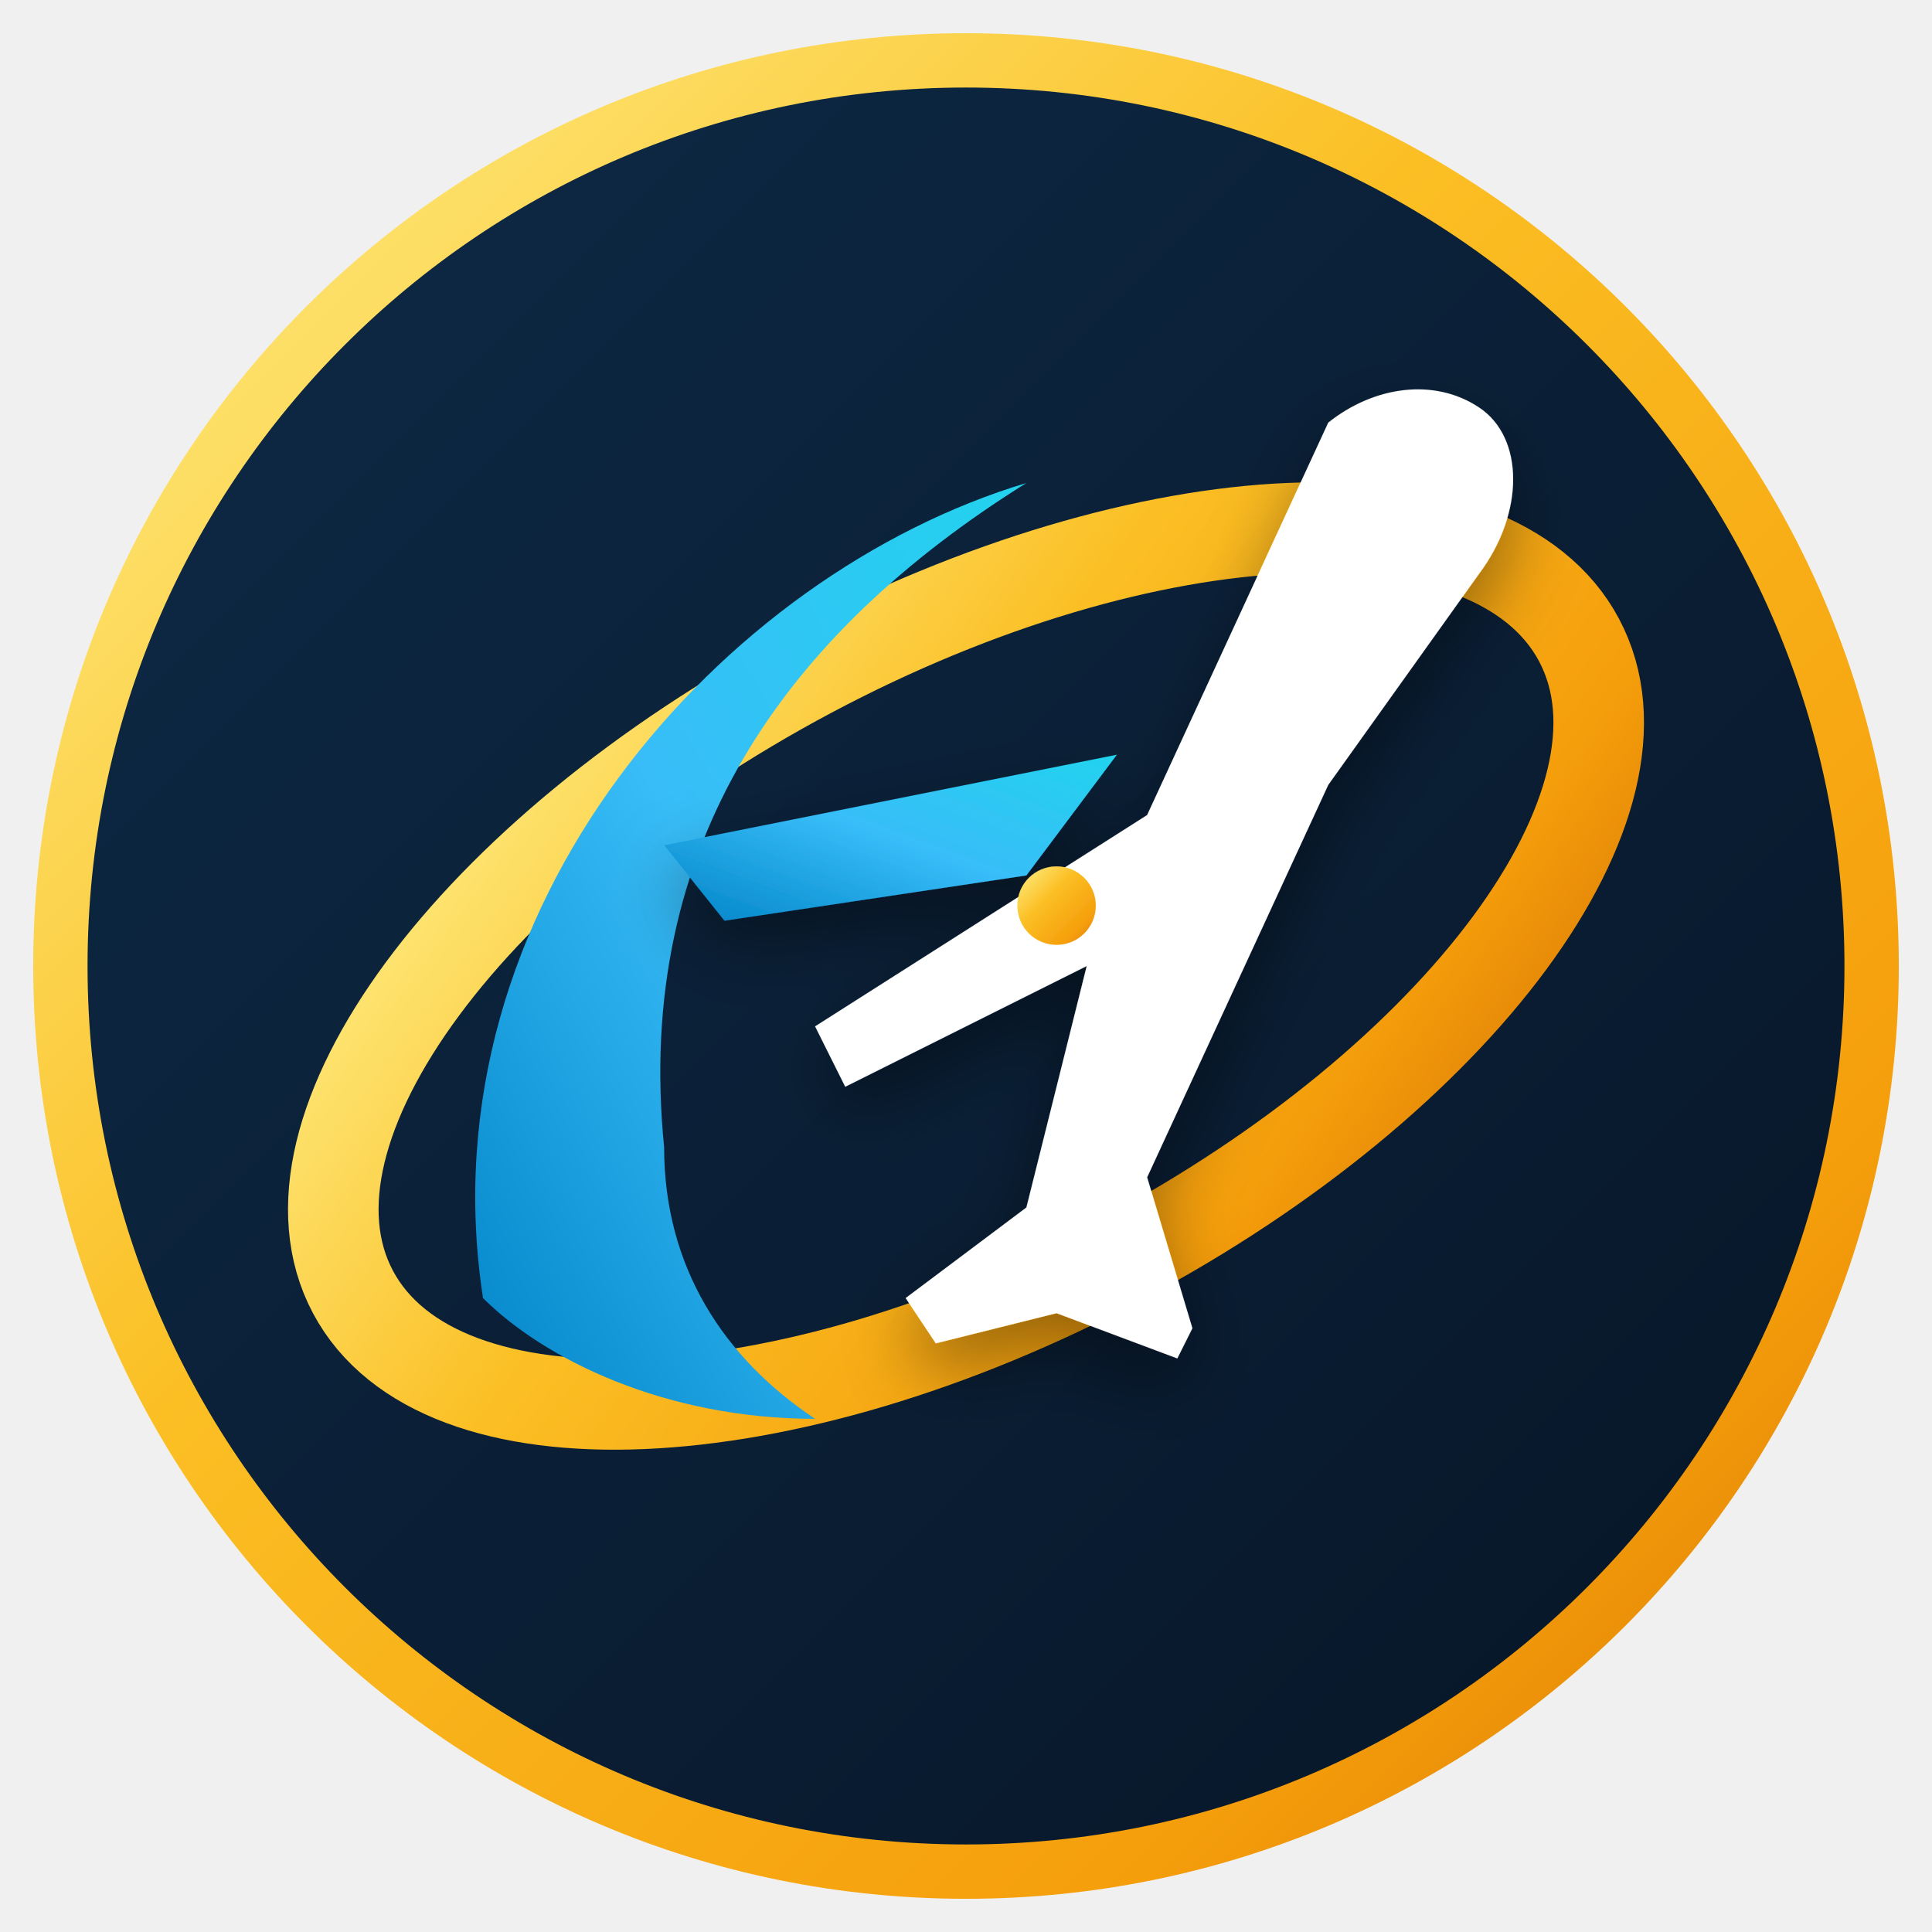
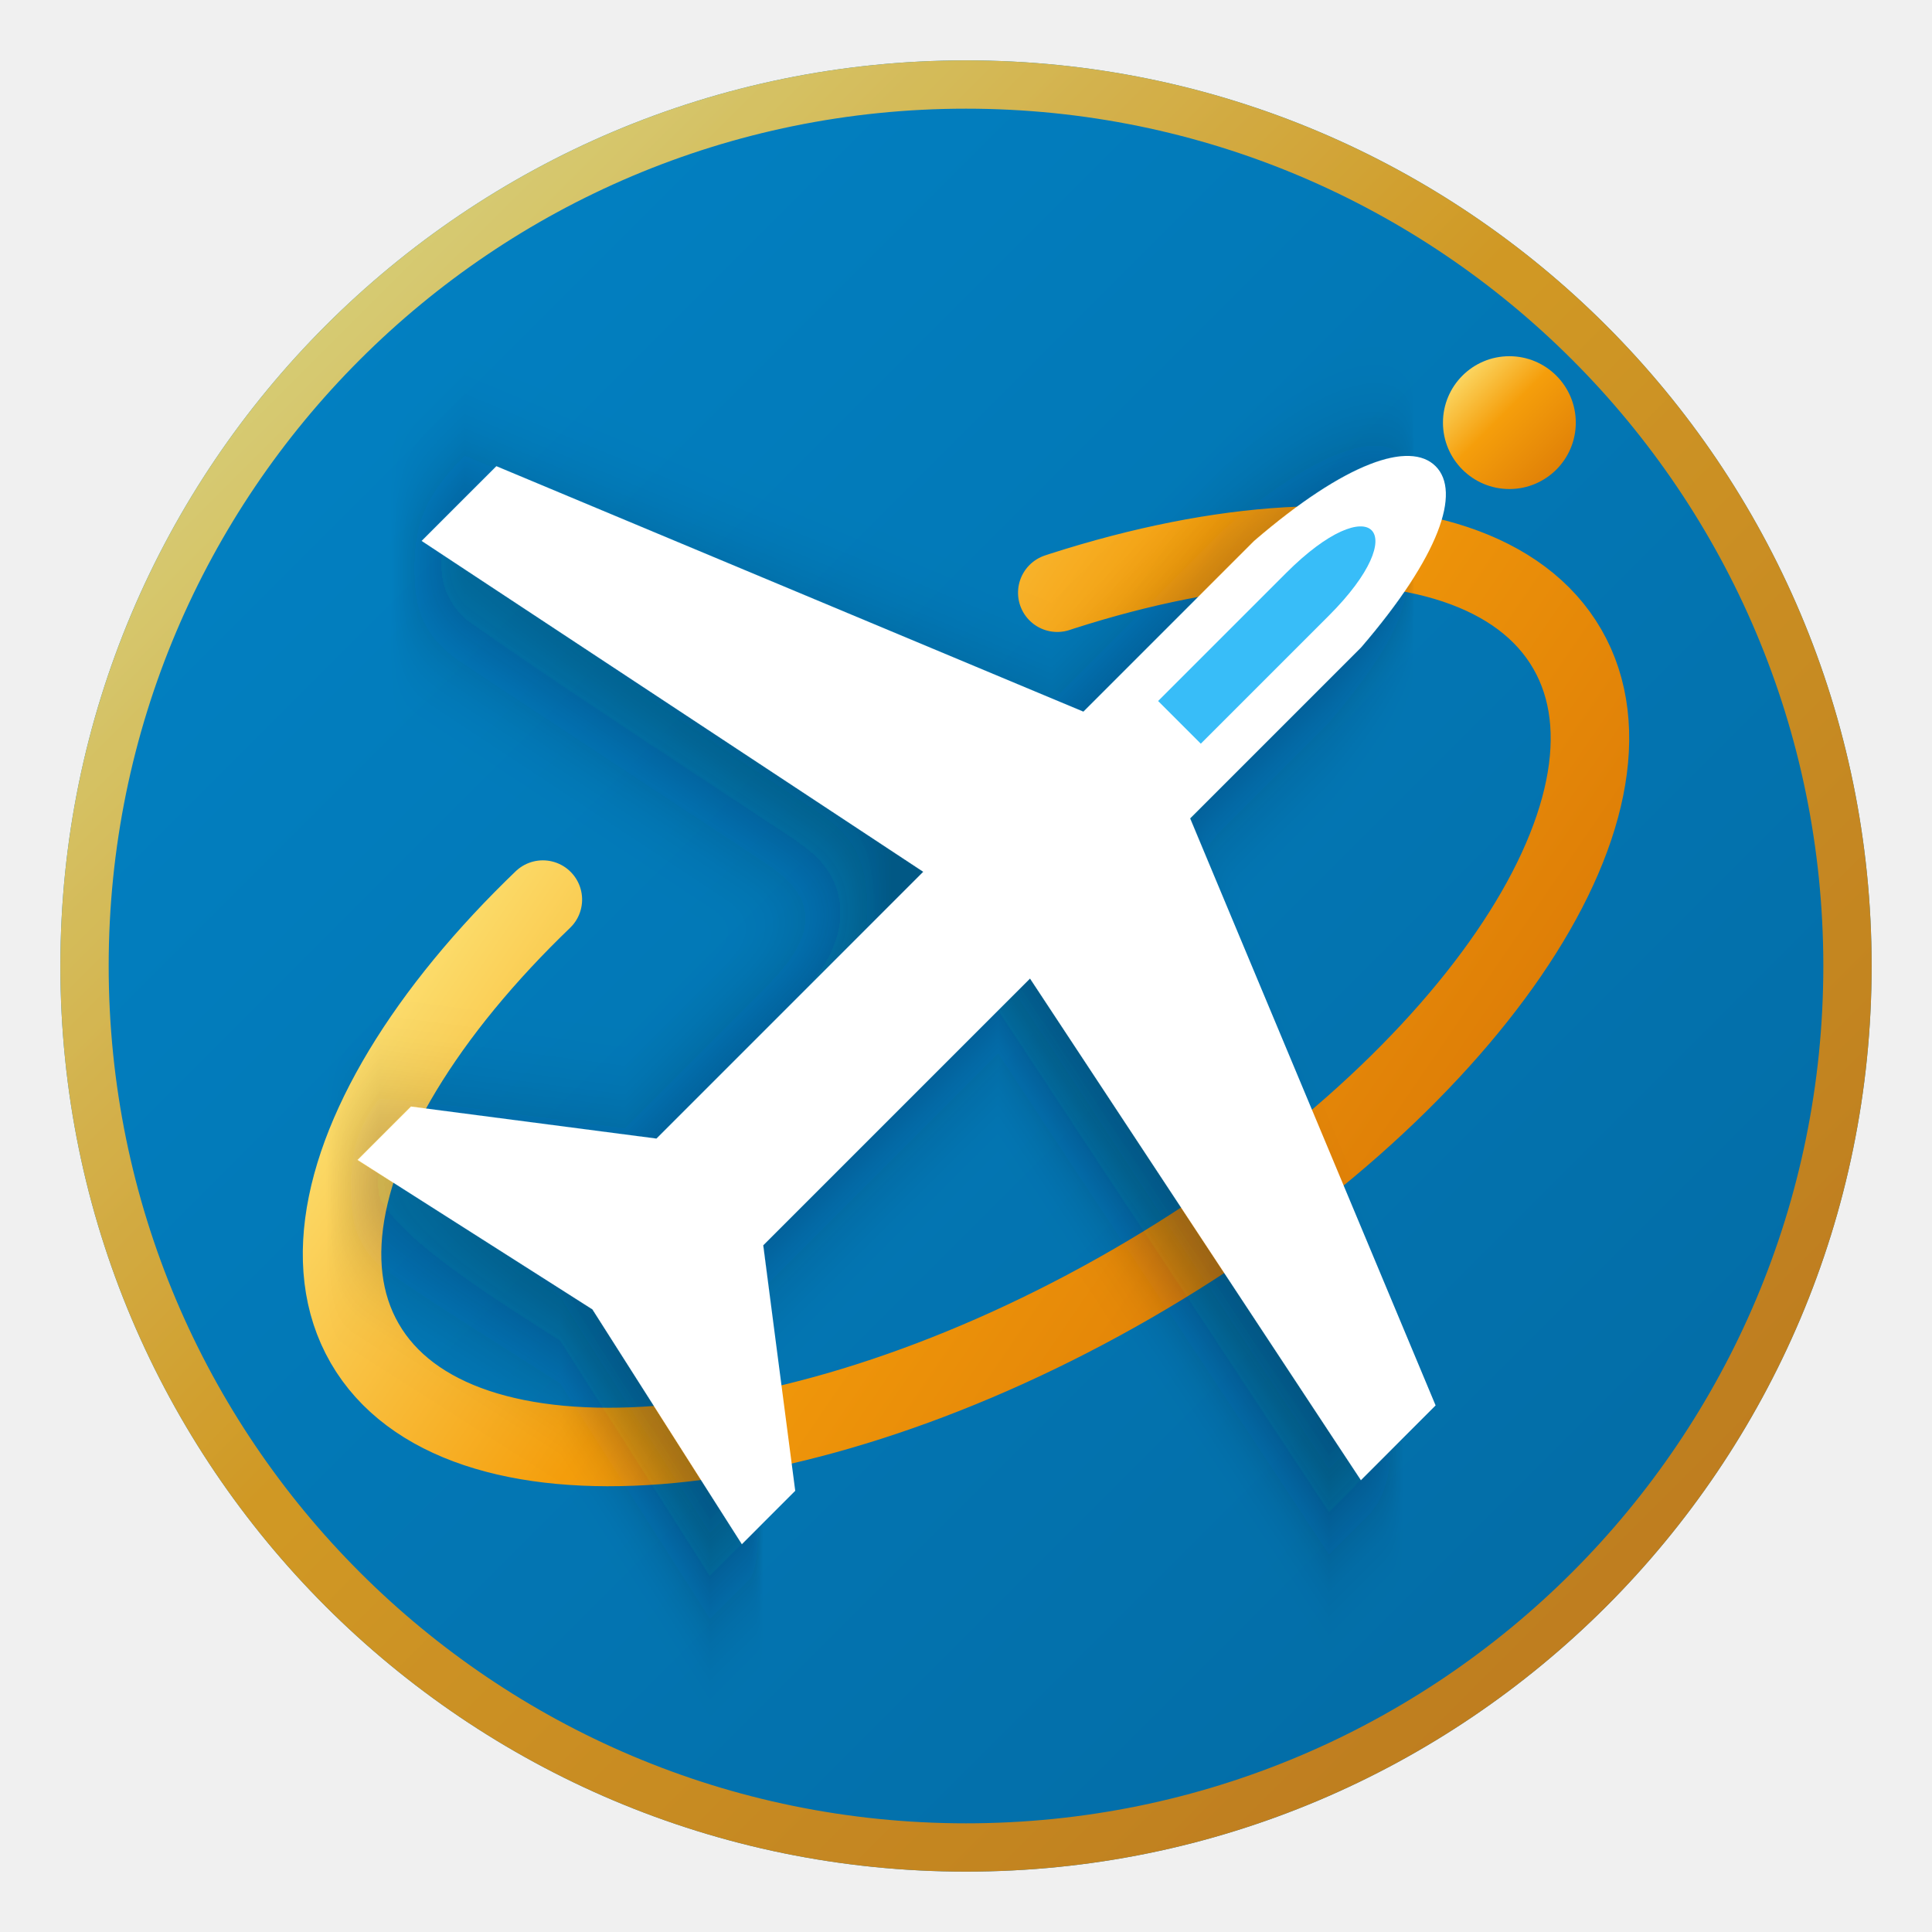
<svg xmlns="http://www.w3.org/2000/svg" viewBox="0 0 64 64" width="64" height="64">
  <defs>
-     <linearGradient id="favBg" x1="0%" y1="0%" x2="100%" y2="100%">
-       <stop offset="0%" stop-color="#0e2a47" />
-       <stop offset="100%" stop-color="#071526" />
-     </linearGradient>
-     <linearGradient id="favGold" x1="0%" y1="0%" x2="100%" y2="100%">
+     <linearGradient id="goldGrad" x1="0%" y1="0%" x2="100%" y2="100%">
      <stop offset="0%" stop-color="#fef08a" />
-       <stop offset="40%" stop-color="#fbbf24" />
-       <stop offset="80%" stop-color="#f59e0b" />
+       <stop offset="45%" stop-color="#f59e0b" />
      <stop offset="100%" stop-color="#d97706" />
    </linearGradient>
-     <linearGradient id="favCyan" x1="0%" y1="100%" x2="100%" y2="0%">
+     <linearGradient id="blueBg" x1="0%" y1="0%" x2="100%" y2="100%">
      <stop offset="0%" stop-color="#0284c7" />
-       <stop offset="50%" stop-color="#38bdf8" />
-       <stop offset="100%" stop-color="#22d3ee" />
+       <stop offset="100%" stop-color="#0369a1" />
    </linearGradient>
    <filter id="planeGlow" x="-20%" y="-20%" width="140%" height="140%">
-       <feDropShadow dx="0" dy="1" stdDeviation="1.2" flood-color="#000000" flood-opacity="0.4" />
+       <feDropShadow dx="0" dy="1.5" stdDeviation="1.5" flood-color="#07172b" flood-opacity="0.35" />
    </filter>
  </defs>
-   <circle cx="32" cy="32" r="30" fill="url(#favBg)" stroke="url(#favGold)" stroke-width="1.8" />
-   <ellipse cx="32" cy="32" rx="23" ry="11" transform="rotate(-28 32 32)" fill="none" stroke="url(#favGold)" stroke-width="3" stroke-linecap="round" />
-   <path d="M 16 43 C 14 30, 24 19, 34 16 C 26 21, 21 28, 22 38 C 22 42, 24 45, 27 47 C 22 47, 18 45, 16 43 Z" fill="url(#favCyan)" />
-   <g filter="url(#planeGlow)">
-     <path d="M 44 14 L 38 27 L 27 34 L 28 36 L 36 32 L 34 40 L 30 43 L 31 44.5 L 35 43.5 L 39 45 L 39.5 44 L 38 39 L 44 26 L 49 19 C 50.5 17 50.5 14.5 49 13.5 C 47.5 12.5 45.5 12.8 44 14 Z" fill="#ffffff" />
-     <path d="M 37 25 L 22 28 L 24 30.5 L 34 29 Z" fill="url(#favCyan)" />
-     <circle cx="35" cy="30" r="1.3" fill="url(#favGold)" />
+   <circle cx="32" cy="32" r="30" fill="url(#blueBg)" />
+   <circle cx="32" cy="32" r="29.2" fill="none" stroke="url(#goldGrad)" stroke-width="1.6" opacity="0.85" />
+   <ellipse cx="32" cy="33" rx="23" ry="11" transform="rotate(-30 32 33)" fill="none" stroke="url(#goldGrad)" stroke-width="2.6" stroke-linecap="round" stroke-dasharray="72 20" />
+   <g filter="url(#planeGlow)" transform="translate(32, 31) rotate(45) translate(-32, -32)">
+     <path d="M 32 10          C 33.2 10, 34.2 12, 34.5 16          L 34.5 24          L 54 32          L 54 35.5          L 34.5 31.5          L 34.5 44          L 41 49          L 41 51.5          L 32 49.5          L 23 51.5          L 23 49          L 29.5 44          L 29.5 31.5          L 10 35.5          L 10 32          L 29.5 24          L 29.5 16          C 29.8 12, 30.8 10, 32 10 Z" fill="#ffffff" />
+     <path d="M 32 13          C 32.5 13, 33 14, 33 16          L 33 22          L 31 22          L 31 16          C 31 14, 31.5 13, 32 13 Z" fill="#38bdf8" />
  </g>
+   <circle cx="50" cy="14" r="2.2" fill="url(#goldGrad)" />
</svg>
